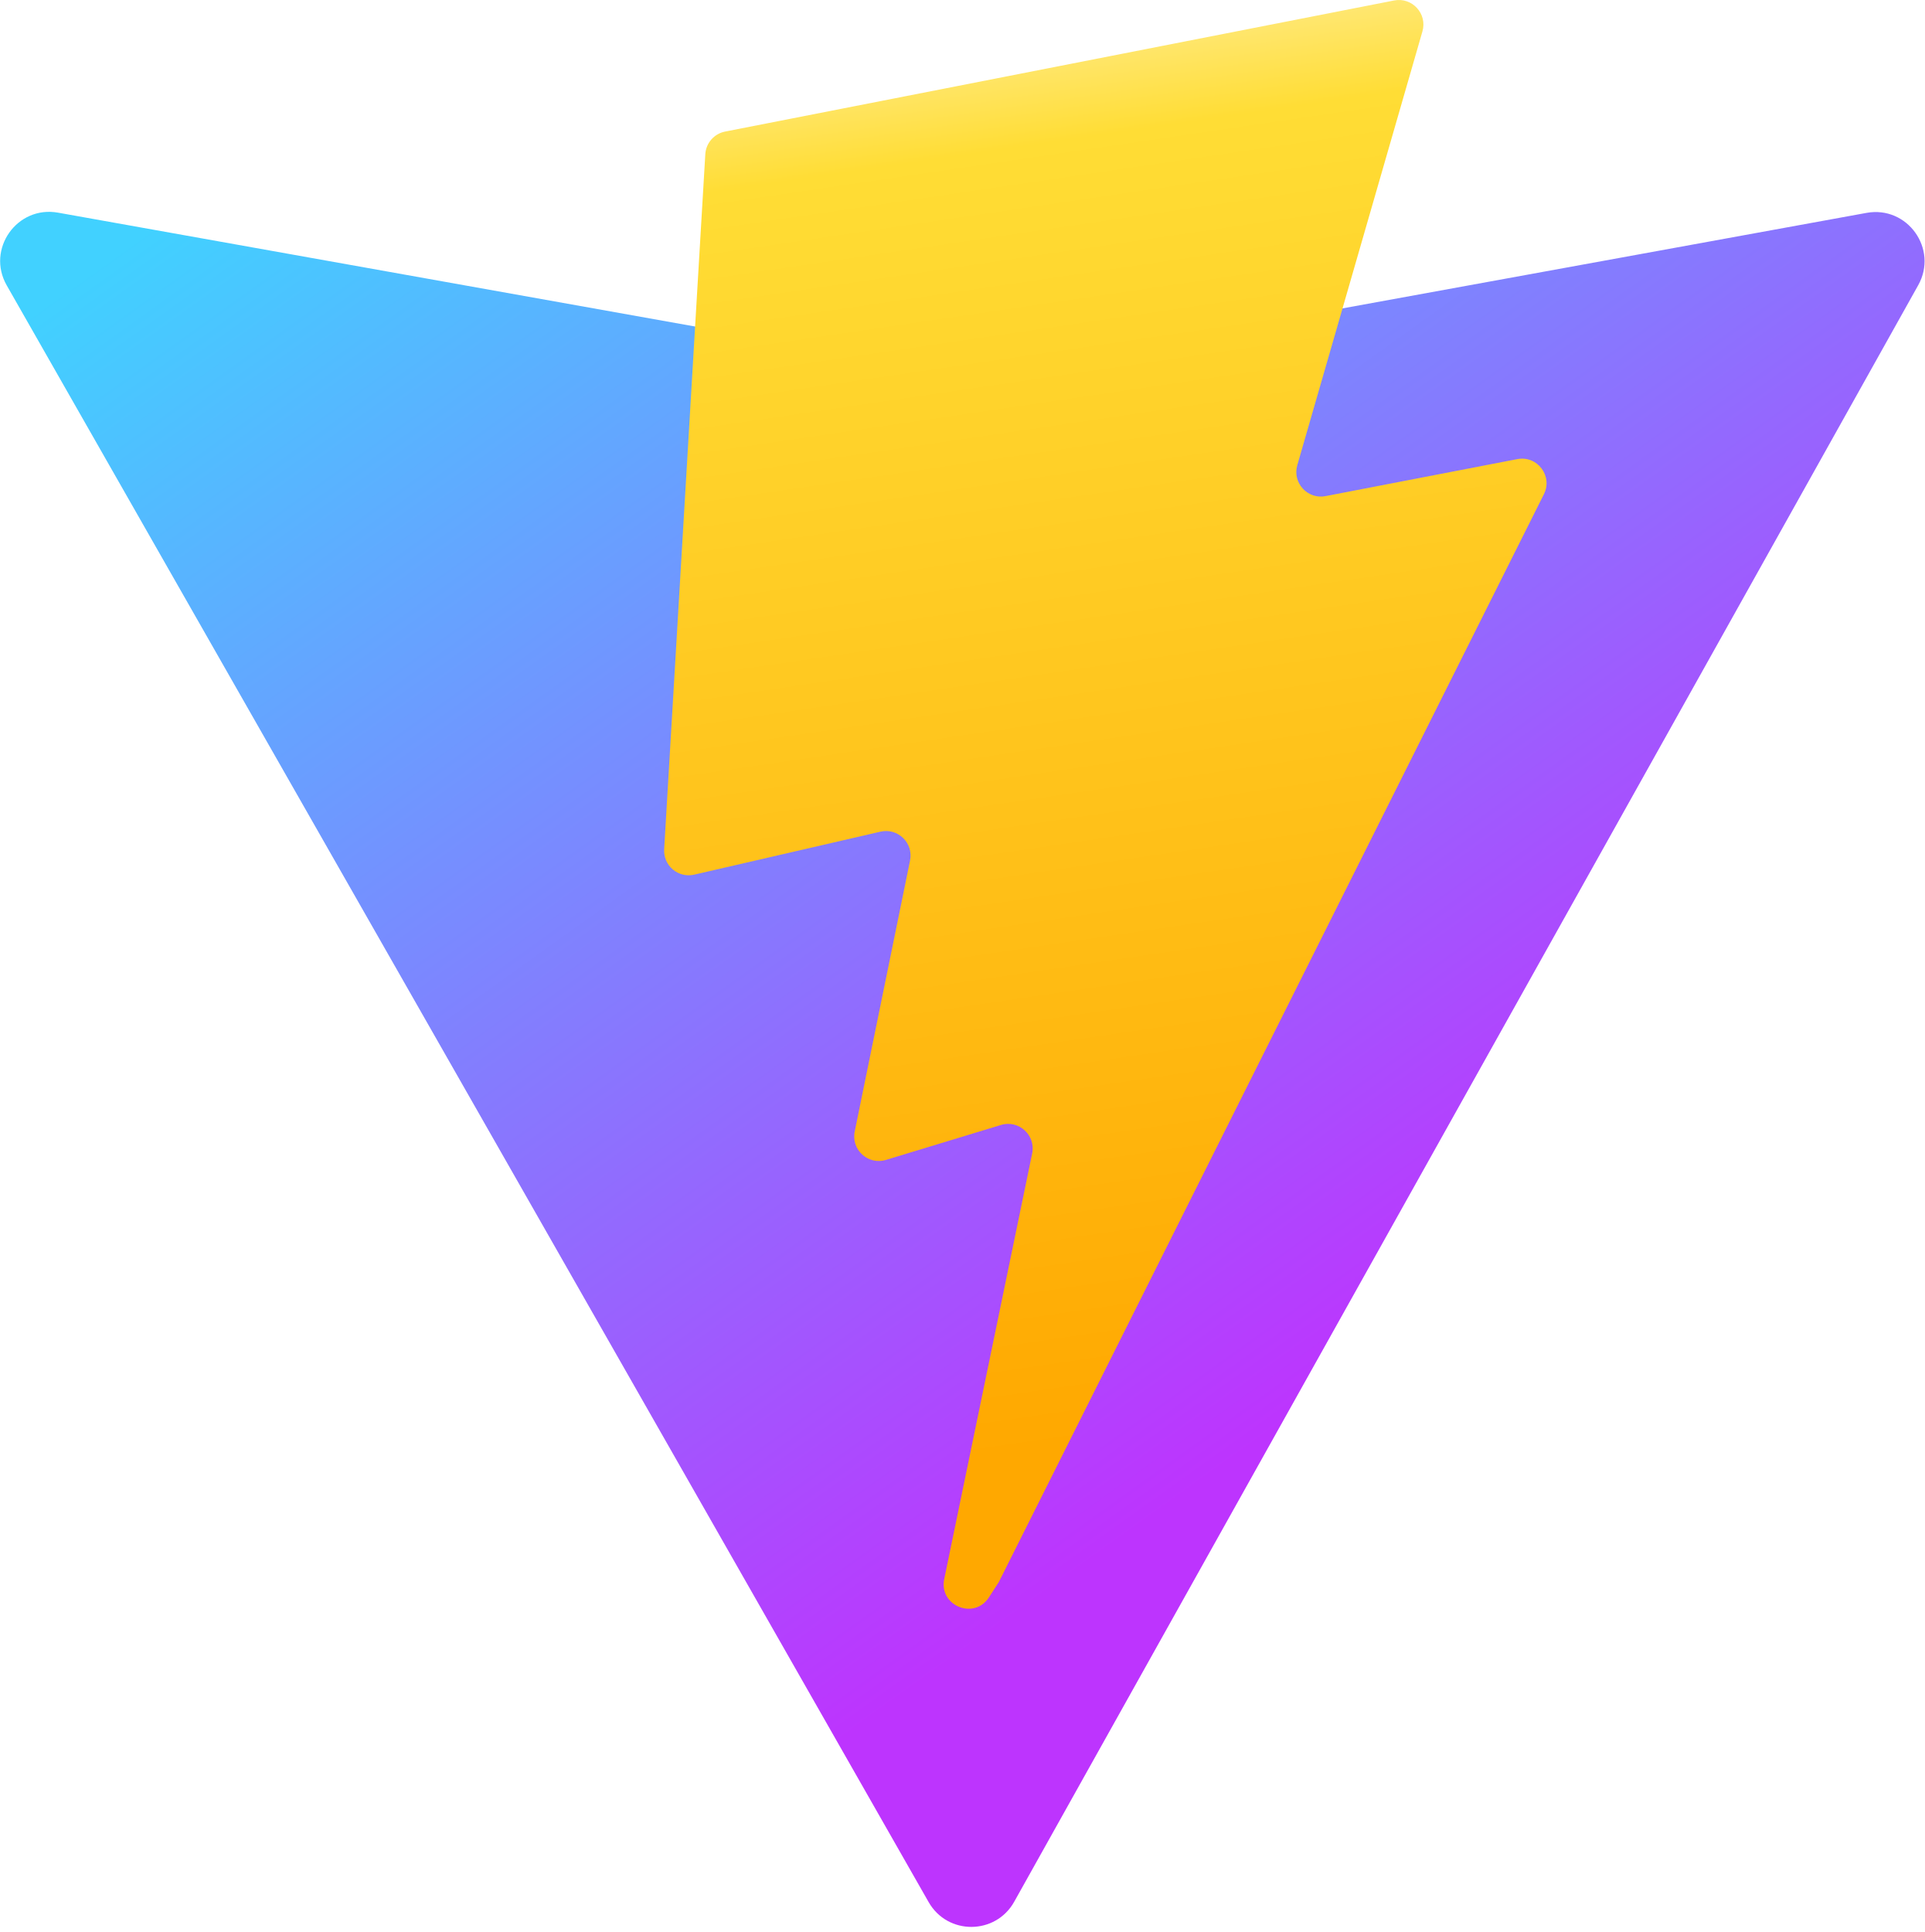
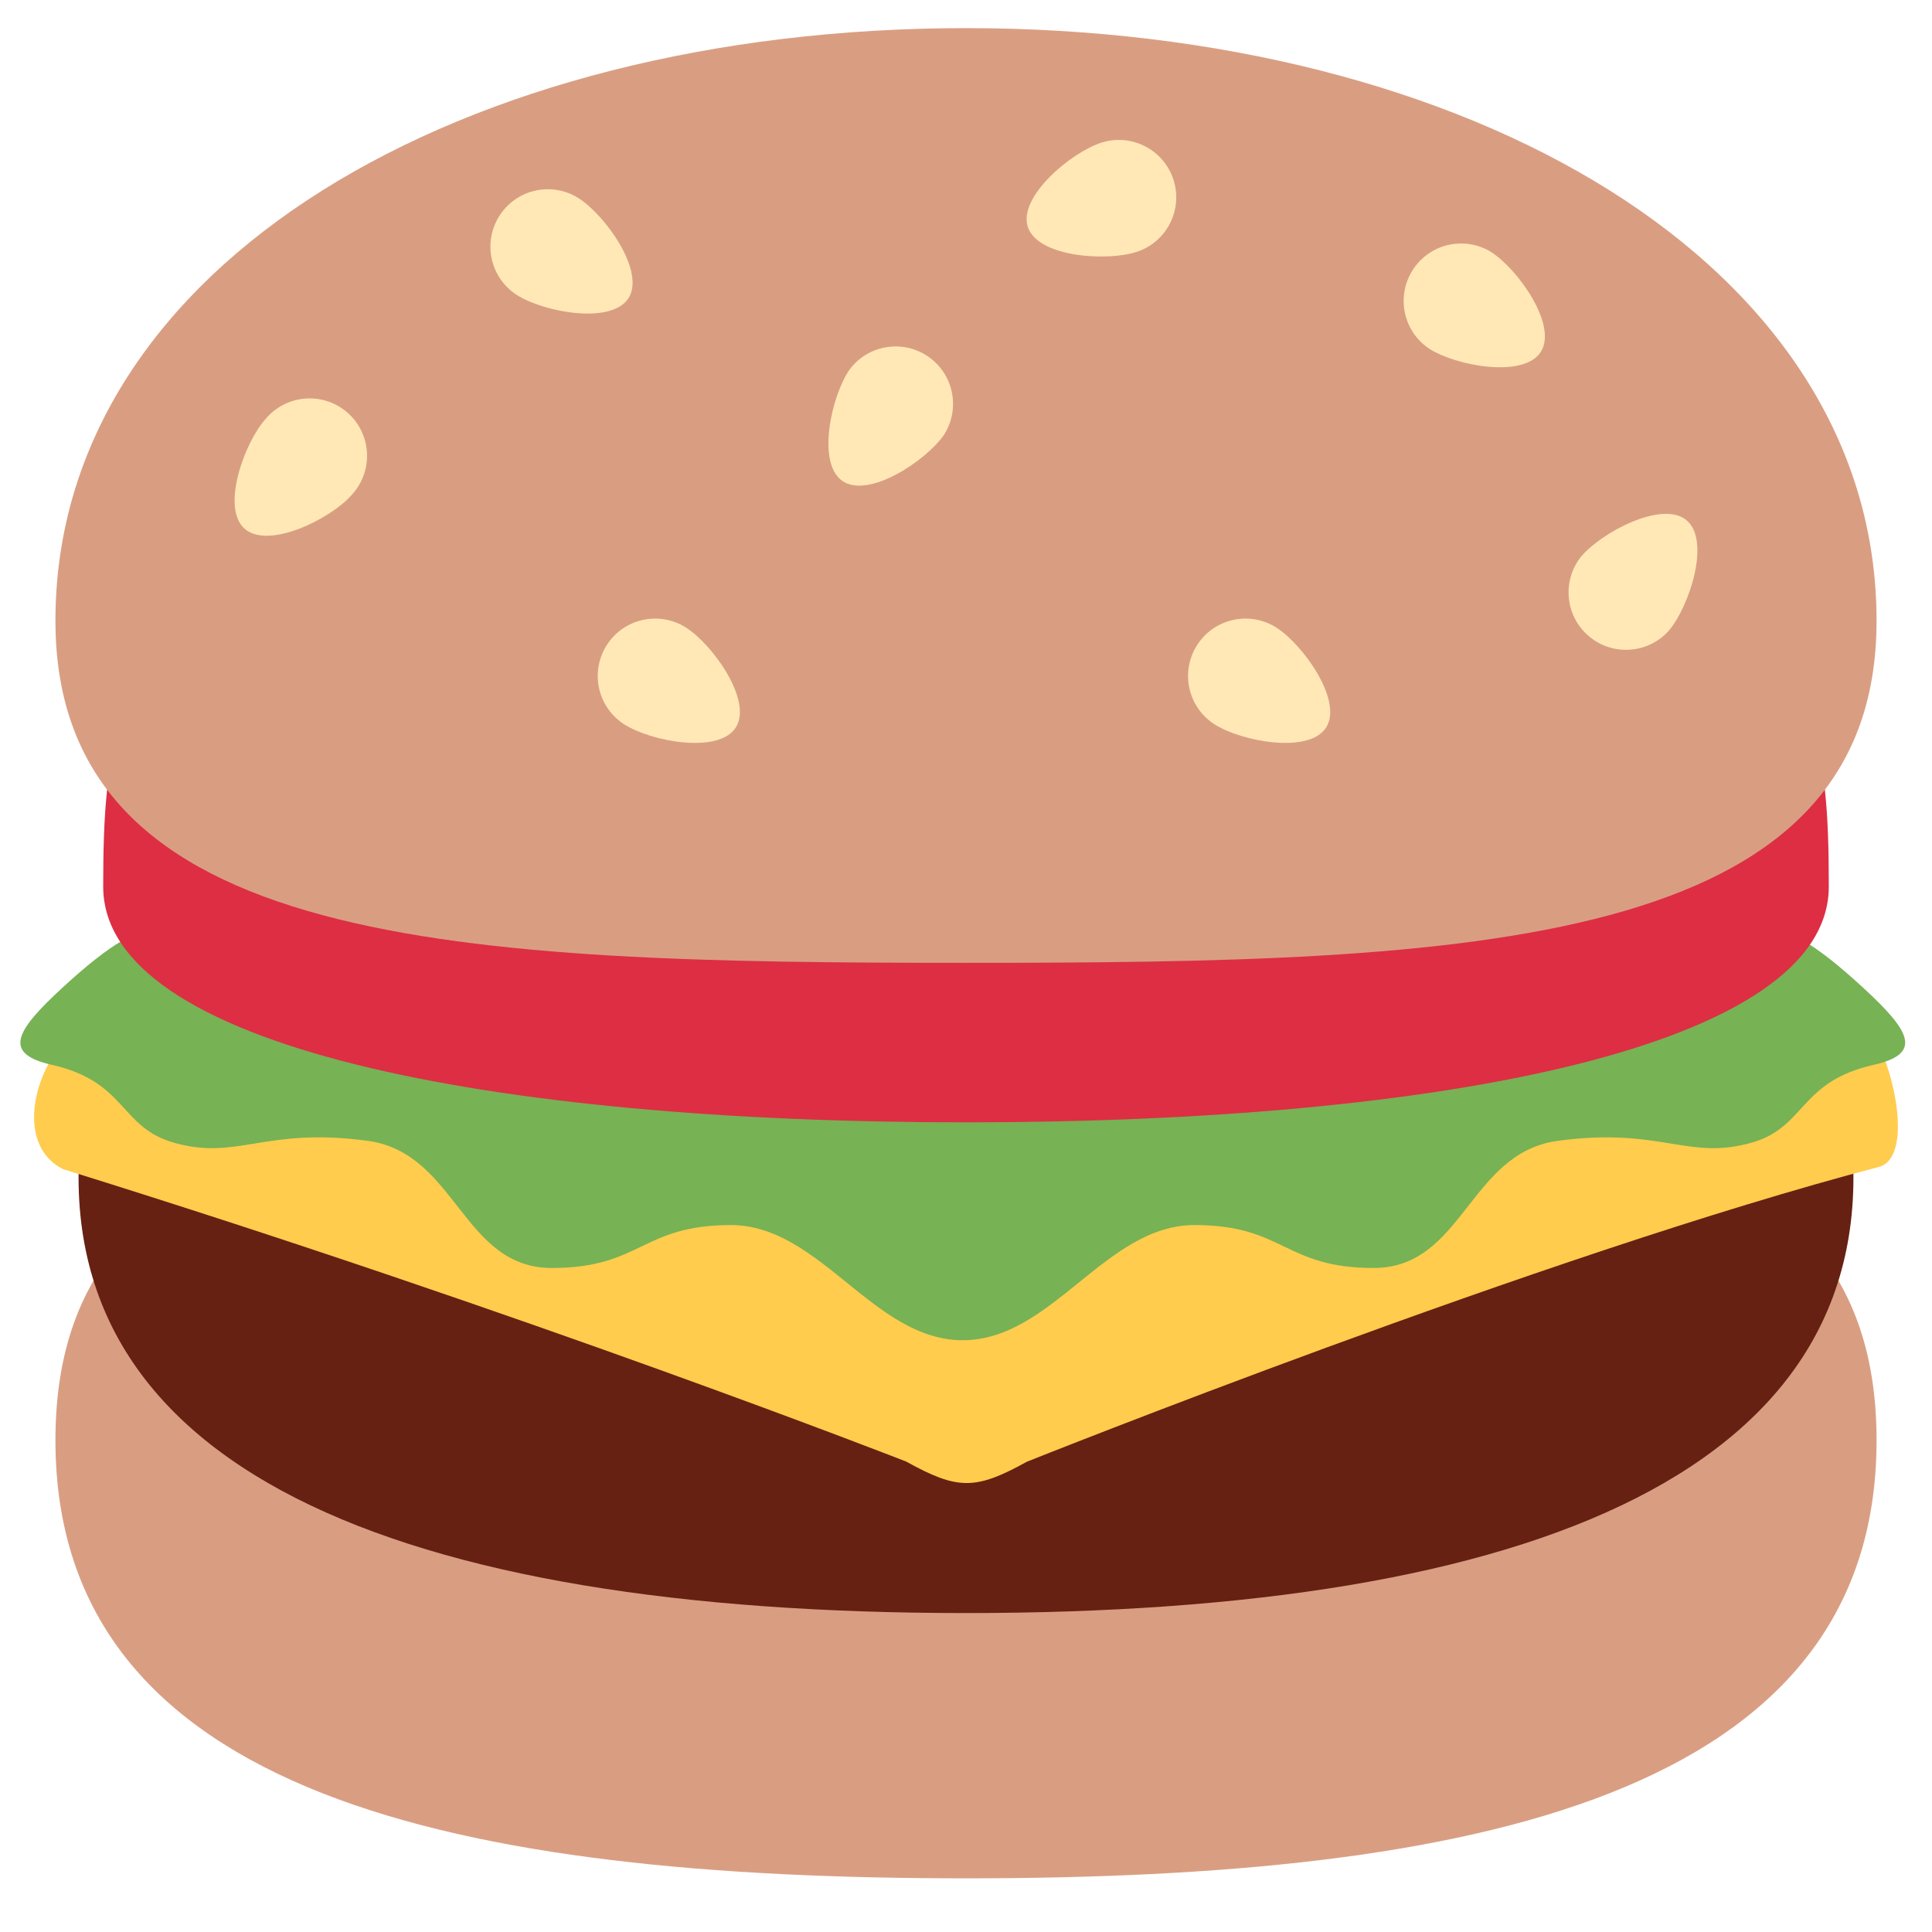
- <svg xmlns="http://www.w3.org/2000/svg" aria-hidden="true" role="img" class="iconify iconify--logos" width="31.88" height="32" preserveAspectRatio="xMidYMid meet" viewBox="0 0 256 257">
-   <defs>
-     <linearGradient id="IconifyId1813088fe1fbc01fb466" x1="-.828%" x2="57.636%" y1="7.652%" y2="78.411%">
-       <stop offset="0%" stop-color="#41D1FF" />
-       <stop offset="100%" stop-color="#BD34FE" />
-     </linearGradient>
-     <linearGradient id="IconifyId1813088fe1fbc01fb467" x1="43.376%" x2="50.316%" y1="2.242%" y2="89.03%">
-       <stop offset="0%" stop-color="#FFEA83" />
-       <stop offset="8.333%" stop-color="#FFDD35" />
-       <stop offset="100%" stop-color="#FFA800" />
-     </linearGradient>
-   </defs>
-   <path fill="url(#IconifyId1813088fe1fbc01fb466)" d="M255.153 37.938L134.897 252.976c-2.483 4.44-8.862 4.466-11.382.048L.875 37.958c-2.746-4.814 1.371-10.646 6.827-9.67l120.385 21.517a6.537 6.537 0 0 0 2.322-.004l117.867-21.483c5.438-.991 9.574 4.796 6.877 9.62Z" />
-   <path fill="url(#IconifyId1813088fe1fbc01fb467)" d="M185.432.063L96.44 17.501a3.268 3.268 0 0 0-2.634 3.014l-5.474 92.456a3.268 3.268 0 0 0 3.997 3.378l24.777-5.718c2.318-.535 4.413 1.507 3.936 3.838l-7.361 36.047c-.495 2.426 1.782 4.5 4.151 3.78l15.304-4.649c2.372-.72 4.652 1.36 4.15 3.788l-11.698 56.621c-.732 3.542 3.979 5.473 5.943 2.437l1.313-2.028l72.516-144.72c1.215-2.423-.88-5.186-3.54-4.672l-25.505 4.922c-2.396.462-4.435-1.77-3.759-4.114l16.646-57.705c.677-2.35-1.37-4.583-3.769-4.113Z" />
+ <svg width="32" height="32" viewBox="0 0 36 36">
+   <path fill="#D99E82" d="M18 20.411c-9.371 0-16.967-.225-16.967 6.427C1.033 33.487 8.629 35 18 35c9.371 0 16.967-1.513 16.967-8.162c0-6.651-7.596-6.427-16.967-6.427z" />
+   <path fill="#662113" d="M34.47 20.916S26.251 19.932 18 19.89c-8.251.042-16.47 1.026-16.47 1.026C.717 27.39 7.467 30.057 18 30.057s17.283-2.667 16.47-9.141z" />
+   <path fill="#FFCC4D" d="m33.886 18.328l-31.855.646c-1.1 0-2.021 2.229-.854 2.812c8.708 2.708 15.708 5.448 15.708 5.448c.962.532 1.287.534 2.25.003c0 0 9.666-3.868 15.875-5.493c.881-.23-.025-3.416-1.124-3.416z" />
+   <path fill="#77B255" d="M34.725 18.412c-1.9-1.751-1.79-.819-3.246-1.23c-.553-.156-4.51-5.271-13.529-5.271h-.02c-9.019 0-12.976 5.115-13.529 5.271c-1.456.411-1.346-.521-3.246 1.23c-.872.804-1.108 1.222-.188 1.43c1.386.313 1.26 1.152 2.253 1.444c1.202.353 1.696-.292 3.634-.028c1.653.225 1.761 2.369 3.429 2.369s1.668-.8 3.335-.8s2.653 2.146 4.321 2.146s2.653-2.146 4.321-2.146c1.668 0 1.668.8 3.335.8c1.668 0 1.776-2.144 3.429-2.369c1.938-.263 2.433.381 3.634.028c.993-.292.867-1.13 2.253-1.444c.922-.207.687-.626-.186-1.43z" />
+   <path fill="#DD2E44" d="M34.077 16.52c0 2.984-7.198 4.393-16.077 4.393S1.923 19.504 1.923 16.52c0-5.403.966-5.403 16.077-5.403s16.077.001 16.077 5.403z" />
+   <path fill="#D99E82" d="M18 .524C8.629.524 1.033 4.915 1.033 11.566c0 6.125 7.596 6.375 16.967 6.375s16.967-.25 16.967-6.375C34.967 4.914 27.371.524 18 .524z" />
+   <path fill="#FFE8B6" d="M10.784 3.695a1.069 1.069 0 1 0-1.152 1.802c.498.319 1.76.557 2.079.059c.318-.498-.429-1.543-.927-1.861zm9.734-1.035c-.562.182-1.549 1.006-1.366 1.568c.183.562 1.464.648 2.026.466a1.069 1.069 0 0 0-.66-2.034zm10.909 7.035c-.452-.38-1.585.225-1.966.677a1.07 1.07 0 0 0 1.638 1.376c.381-.453.781-1.673.328-2.053zm-3.643-5a1.07 1.07 0 0 0-1.152 1.803c.498.319 1.76.557 2.078.059c.319-.499-.428-1.544-.926-1.862zm-15 7a1.07 1.07 0 0 0-1.478.326a1.068 1.068 0 0 0 .326 1.476c.498.319 1.76.558 2.078.059c.319-.498-.428-1.543-.926-1.861zm3.046-4.808c-.336.486-.62 1.739-.133 2.075c.486.336 1.557-.374 1.893-.86a1.07 1.07 0 0 0-1.76-1.215zm7.954 4.808a1.07 1.07 0 0 0-1.478.326a1.068 1.068 0 0 0 .326 1.476c.498.319 1.76.558 2.078.059c.319-.498-.428-1.543-.926-1.861zM4.948 7.808c-.394.441-.833 1.648-.392 2.042c.439.394 1.591-.174 1.985-.615a1.07 1.07 0 1 0-1.593-1.427z" />
</svg>
